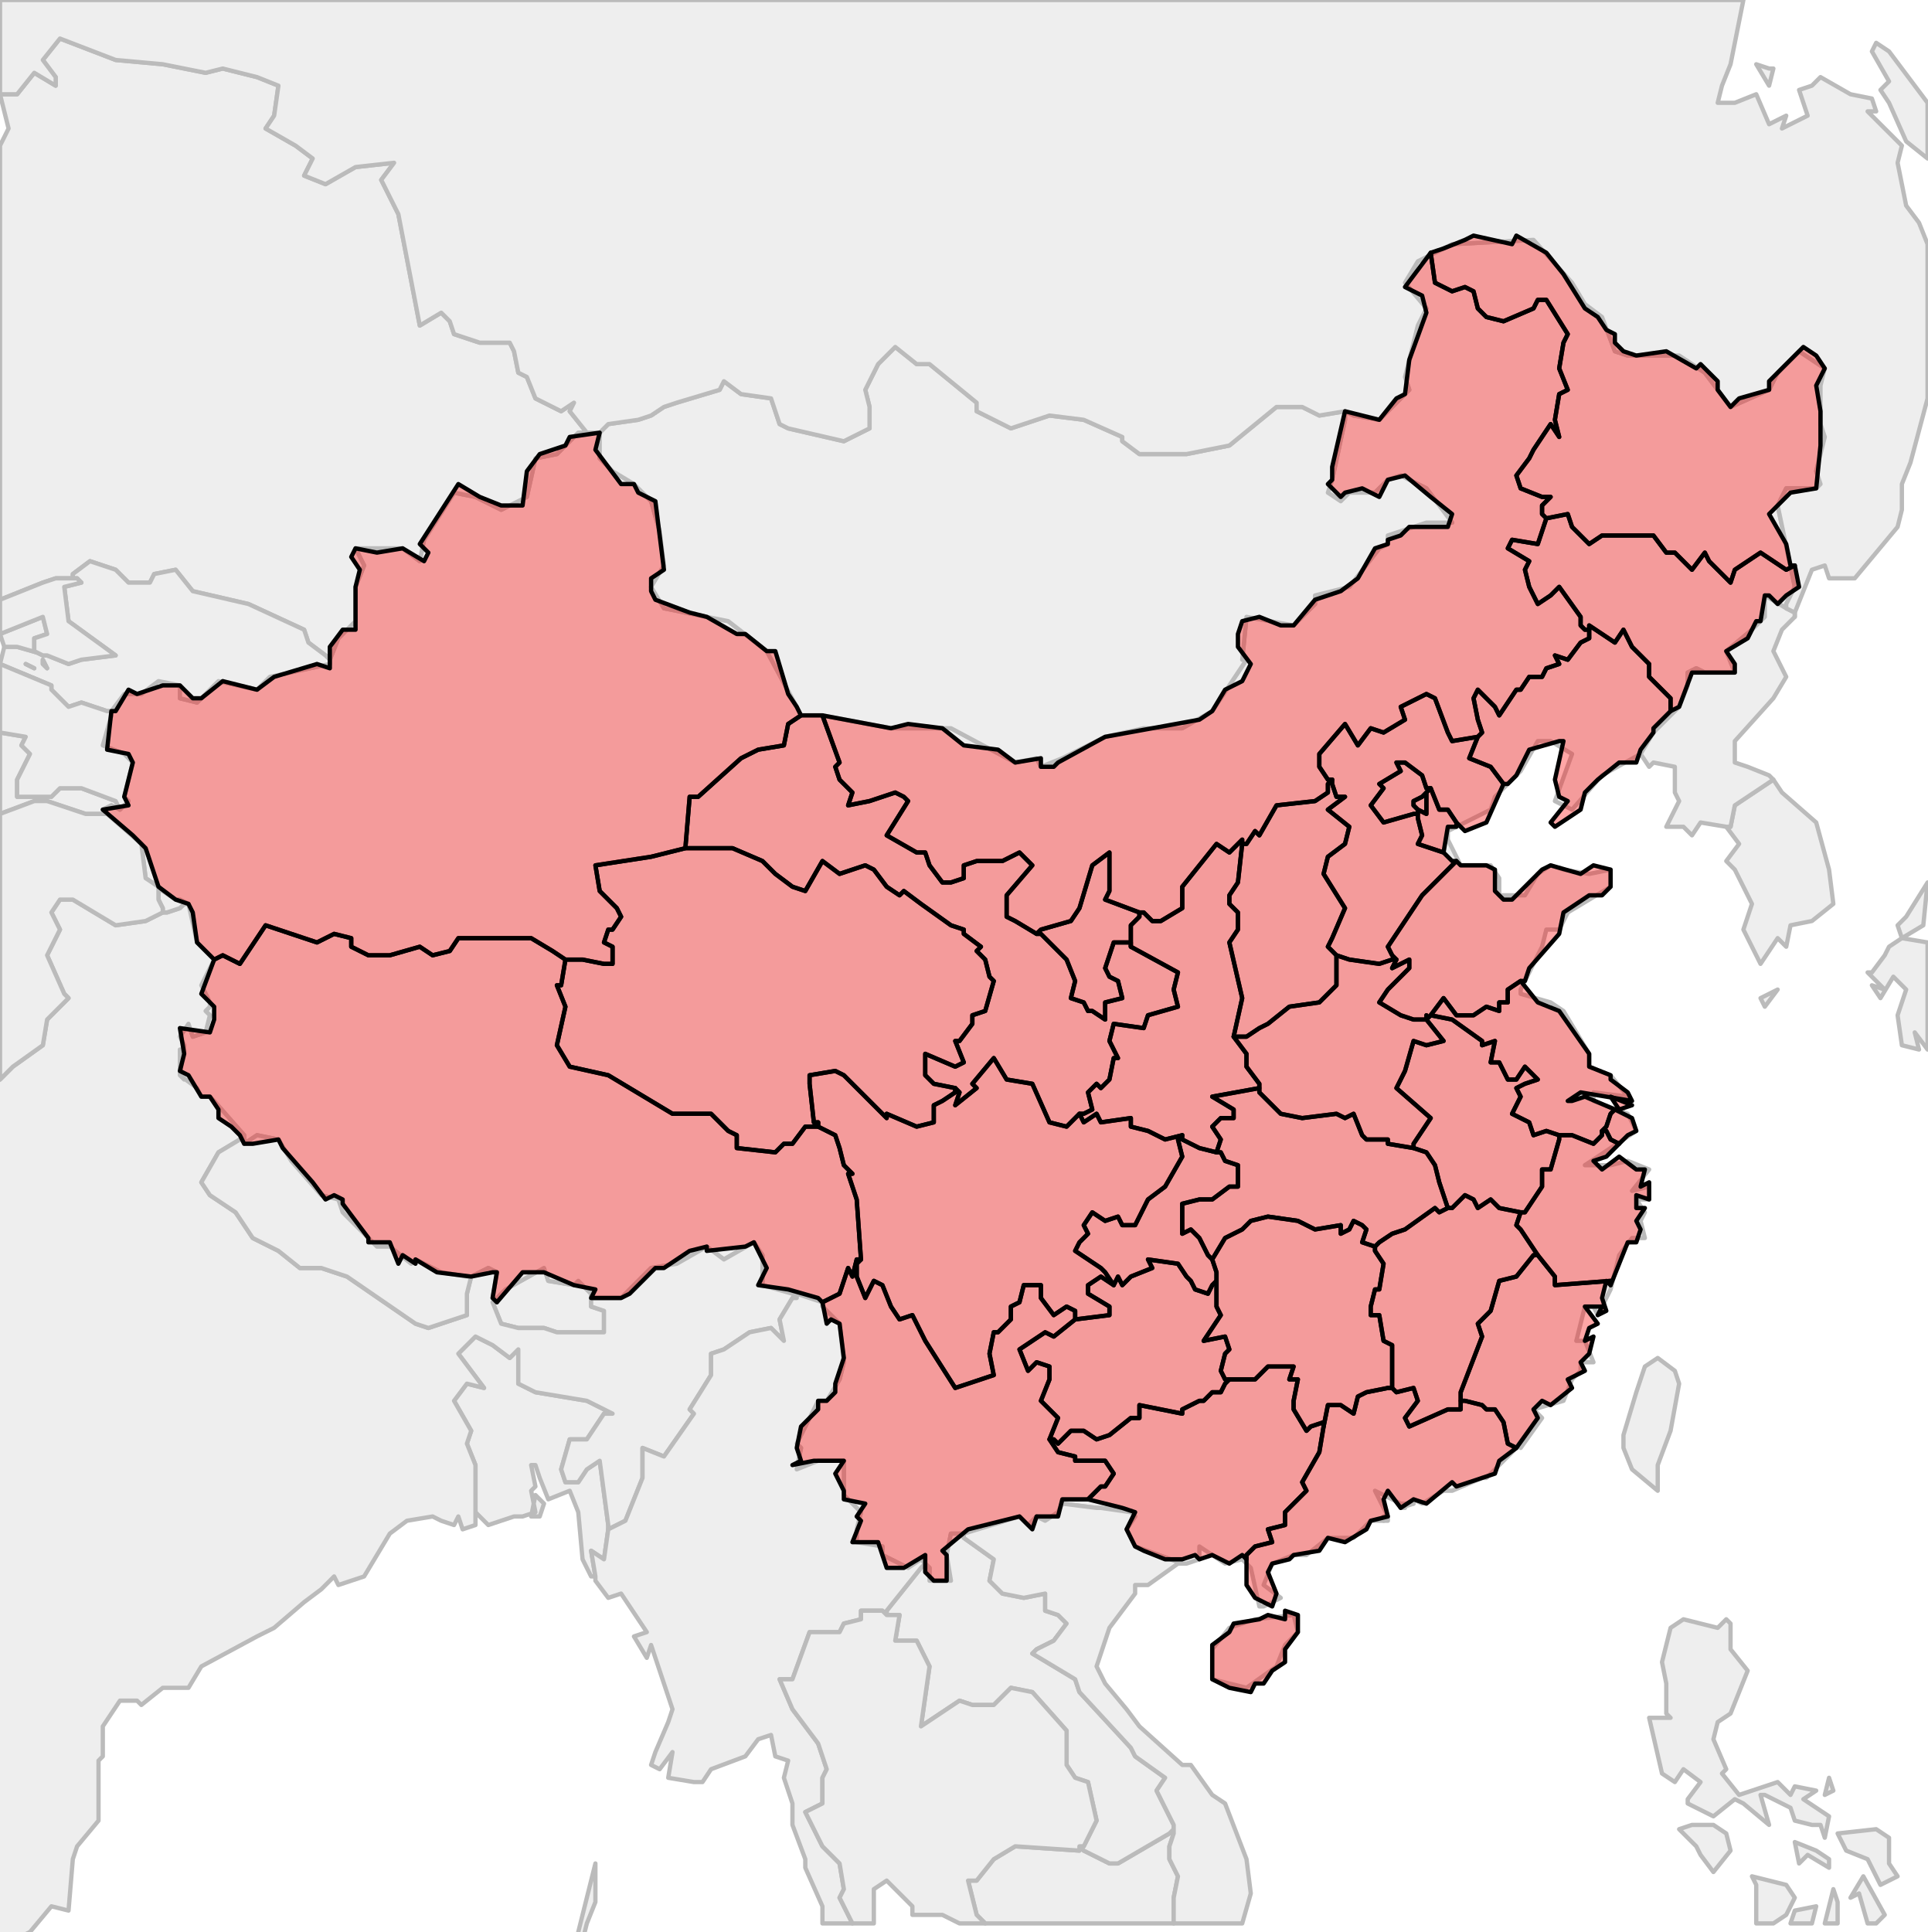
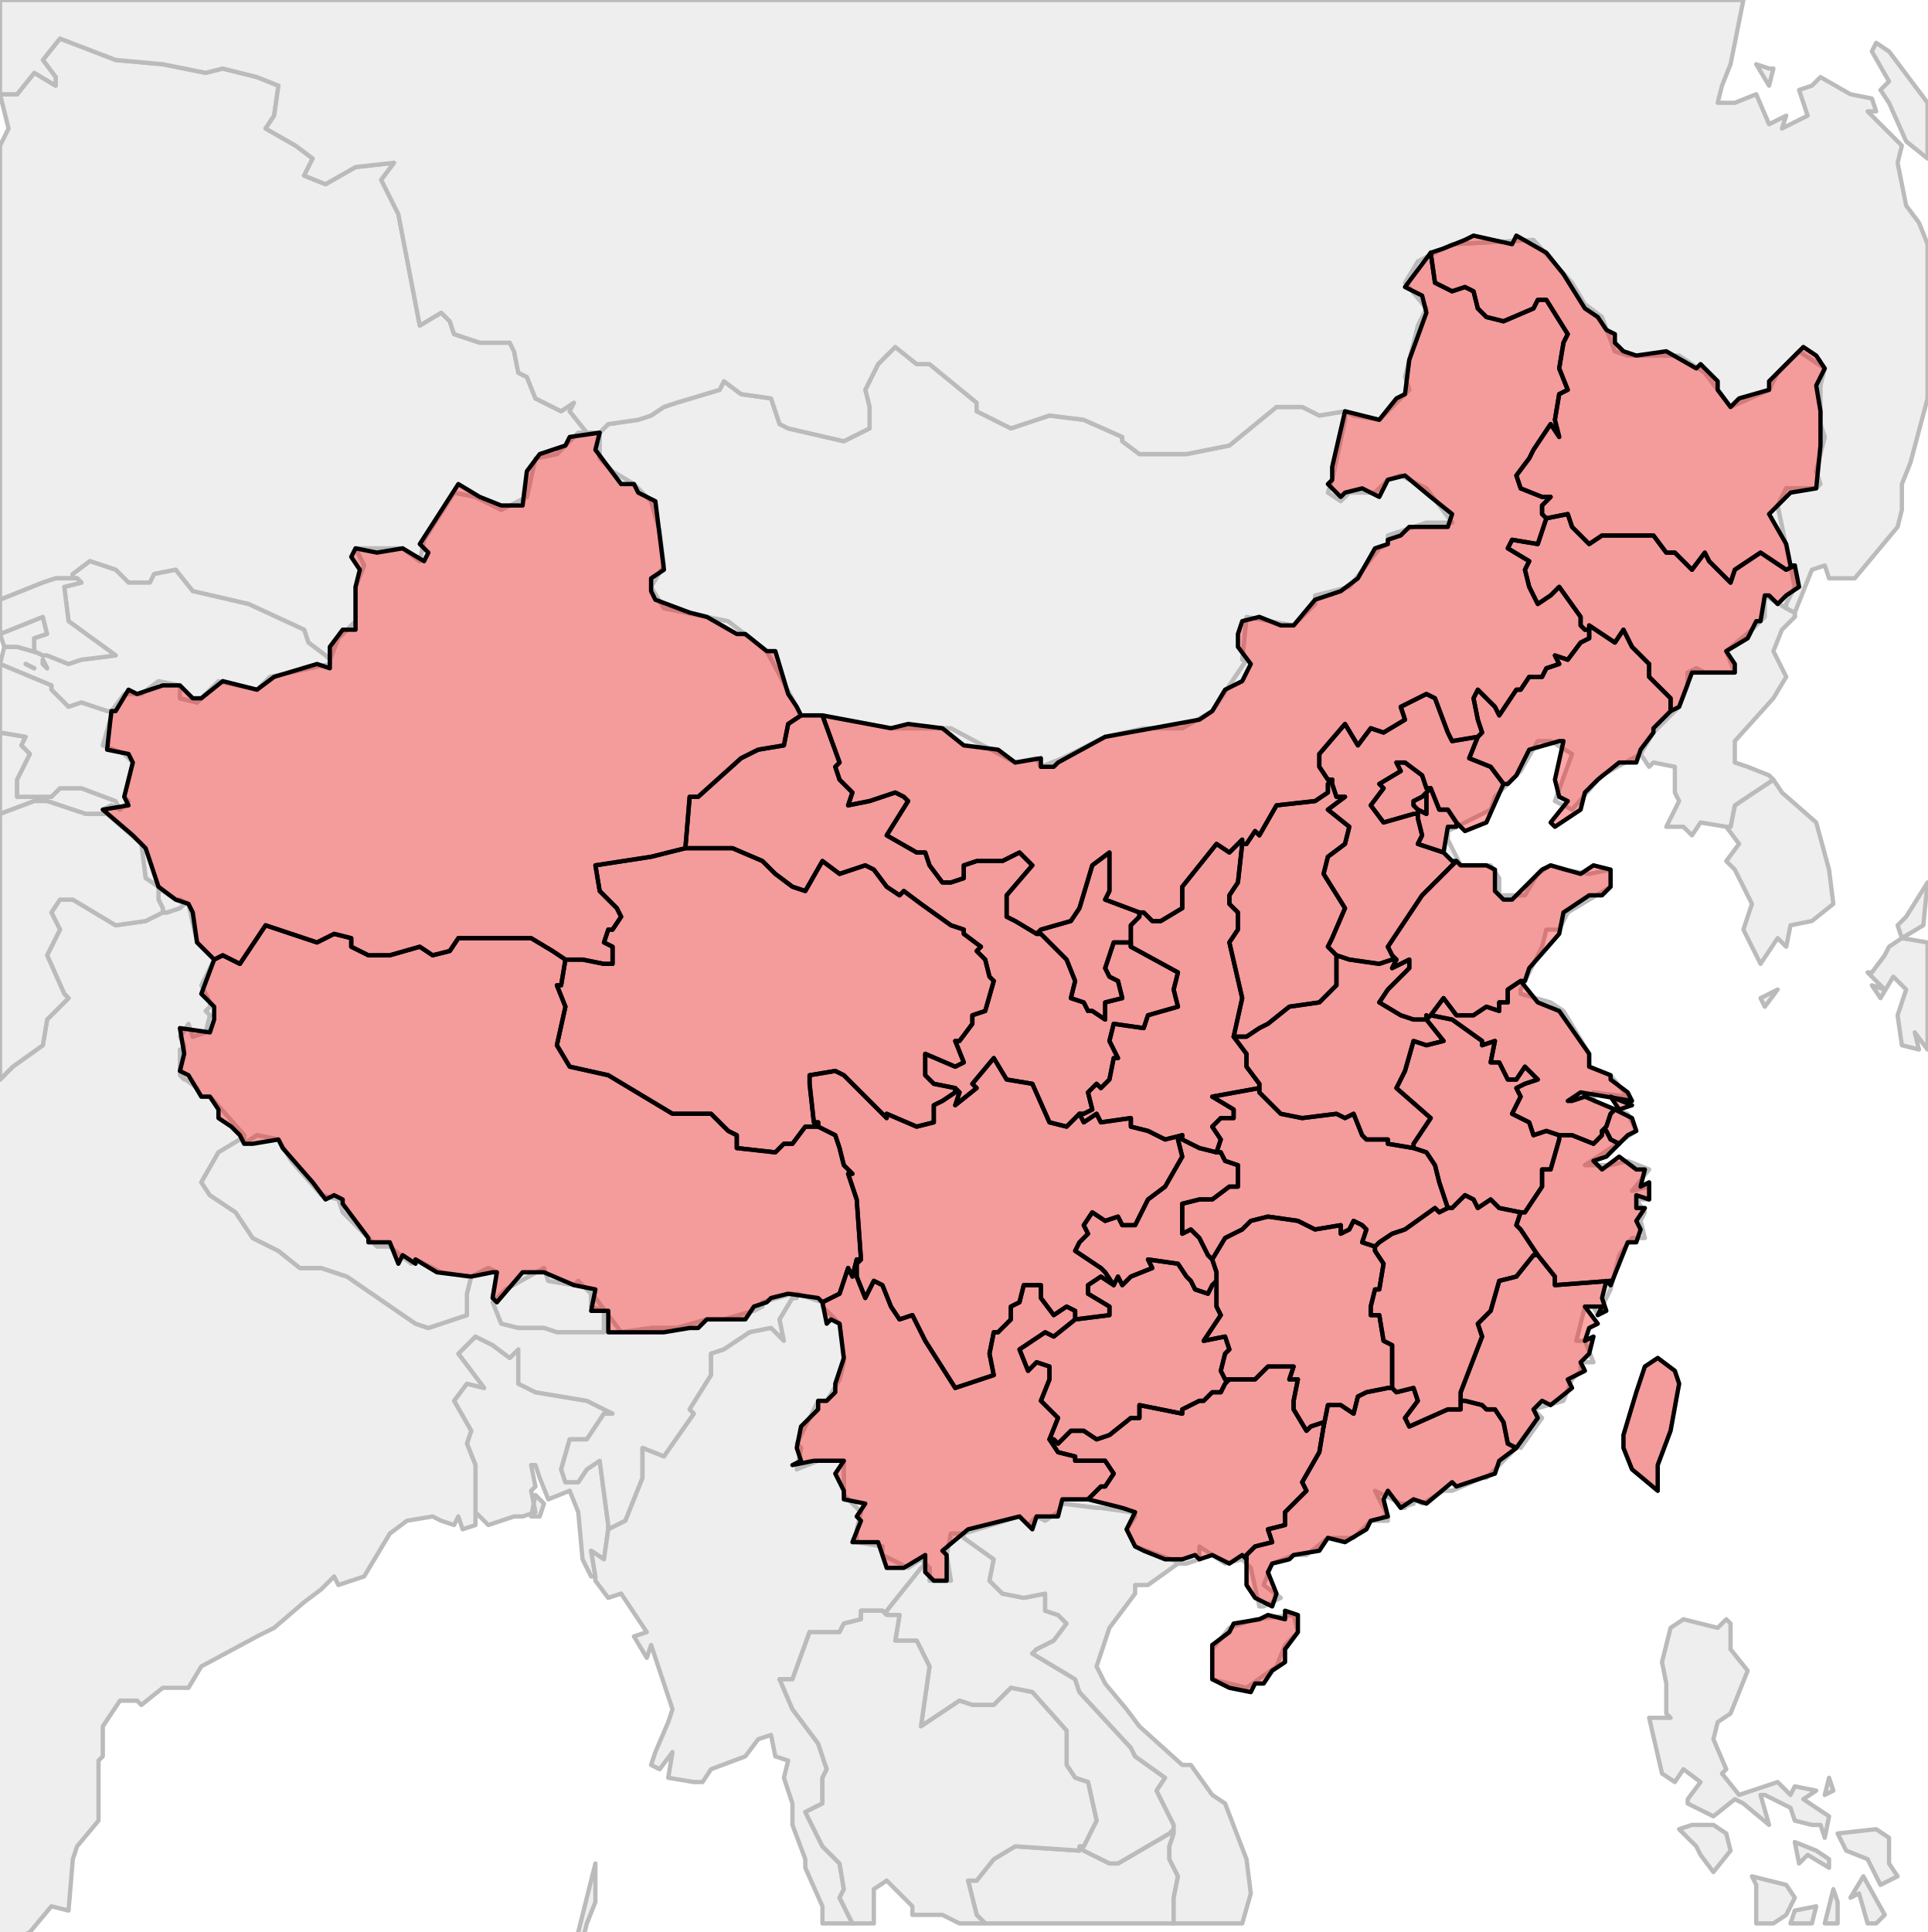
<svg xmlns="http://www.w3.org/2000/svg" enable_background="new 0 0 450 451" height="451px" style="stroke-linejoin: round; stroke:#000; fill:#f6f3f0;" version="1.1" viewBox="0 0 450 451" width="450px">
  <defs>
    <style type="text/css">path { fill-rule: evenodd; }
#context path { fill: #eee; stroke: #bbb; } </style>
  </defs>
  <g id="context">
    <path d="M25,190L25,190L24,189L26,188L28,189L28,189L28,189L27,187L19,184L14,184L12,186L4,186L4,182L7,176L5,174L6,172L0,171L0,190L8,187L11,187L20,190L24,190L25,190Z M0,196L0,196L0,196L0,196Z " data-iso="AFG" />
    <path d="M126,354L127,351L125,349L124,354L126,354Z M111,353L114,356L120,354L122,354L125,353L124,348L125,347L124,342L125,342L126,345L128,350L133,348L135,353L136,364L138,368L139,368L138,362L141,364L142,357L142,357L142,356L140,341L137,343L135,346L132,346L131,343L133,336L137,336L141,330L143,330L137,327L125,325L121,323L121,315L119,317L115,314L111,312L107,316L113,324L109,323L106,327L110,334L109,337L111,342L111,343L111,352L111,353Z " data-iso="BGD" />
    <path d="M138,302L135,299L134,300L128,299L127,296L118,301L116,303L116,304L115,304L117,309L121,310L127,310L130,311L141,311L141,306L138,305L138,303L138,303L138,302Z " data-iso="BTN" />
-     <path d="M302,377L293,378L287,380L283,385L283,392L291,394L298,389L300,384L303,381L302,377Z M314,96L314,98L311,112L310,115L313,117L315,115L321,115L324,112L327,111L333,114L339,122L333,122L324,125L324,127L322,128L315,137L307,139L307,141L302,146L291,144L290,154L291,154L283,166L276,170L267,170L258,172L248,177L243,179L242,177L237,178L222,170L208,170L192,167L187,167L186,165L179,152L170,145L155,142L152,137L155,132L154,124L152,117L148,113L143,110L140,107L140,101L140,101L139,101L138,101L137,101L137,101L137,101L136,101L135,101L130,106L125,107L123,116L117,119L111,116L106,115L99,126L98,131L94,128L83,128L85,132L83,137L83,145L79,149L77,154L77,154L77,155L63,158L60,161L51,159L46,164L42,163L42,160L37,159L33,162L29,162L26,166L26,166L26,167L24,174L29,176L31,178L29,186L30,187L28,189L28,189L28,189L26,188L24,189L25,190L25,190L25,190L33,197L34,205L37,207L37,207L38,208L41,210L42,210L44,211L44,211L44,211L44,211L46,220L50,224L47,230L49,234L49,234L49,235L48,236L49,237L48,241L48,241L48,241L45,242L44,239L42,242L43,244L42,251L47,256L49,256L57,265L57,266L57,267L60,265L65,266L68,271L75,279L79,280L80,283L88,291L91,291L96,295L97,294L103,297L109,298L110,298L110,298L114,296L116,297L115,303L116,304L116,303L118,301L127,296L128,299L134,300L135,299L138,302L138,303L139,303L145,303L152,296L158,295L165,291L169,294L176,290L178,293L178,300L185,302L186,303L186,302L192,304L192,305L196,309L197,318L196,322L193,327L191,327L186,337L187,338L186,343L191,341L197,341L197,349L201,353L200,357L200,360L206,361L206,363L212,366L215,364L216,365L216,365L217,366L217,369L222,369L221,363L222,358L224,358L225,358L225,358L238,354L240,356L242,354L244,355L247,353L248,351L256,352L257,352L264,353L265,354L263,357L265,361L276,365L277,365L280,364L280,361L286,365L290,364L292,366L294,375L295,375L299,373L295,370L297,365L302,363L305,363L310,359L316,359L320,355L323,355L323,355L323,355L323,354L324,354L324,354L321,348L327,351L328,351L328,351L329,351L330,351L330,350L332,351L337,348L339,348L346,345L347,345L355,337L355,338L360,331L358,329L365,327L367,322L369,320L369,318L372,318L370,313L368,313L370,305L372,305L373,307L376,301L378,293L381,289L384,289L383,285L384,283L382,280L385,280L385,277L381,278L385,273L380,271L376,272L370,272L382,264L380,260L372,257L372,255L380,256L376,251L371,249L371,246L365,236L362,234L355,232L355,231L360,221L361,217L364,217L366,213L376,207L376,203L371,204L365,203L362,202L359,204L356,209L350,209L350,205L348,202L341,202L338,196L338,194L348,189L349,186L355,180L359,173L362,173L367,176L363,187L367,189L374,181L383,176L383,176L386,171L392,165L394,160L394,157L396,156L398,157L405,157L403,152L409,147L412,144L412,139L417,142L417,142L417,141L419,137L415,118L417,114L424,114L425,113L424,110L426,102L425,99L425,90L426,86L420,82L415,87L413,91L404,95L401,91L398,87L392,83L386,83L380,83L377,82L374,74L370,71L367,66L358,56L339,57L331,61L328,66L333,72L331,76L328,88L329,91L322,98L316,97L314,96Z " data-iso="CHN" />
+     <path d="M302,377L293,378L287,380L283,385L283,392L291,394L298,389L300,384L303,381L302,377Z M314,96L314,98L311,112L310,115L313,117L315,115L321,115L324,112L327,111L333,114L339,122L333,122L324,125L324,127L322,128L315,137L307,139L307,141L302,146L291,144L290,154L291,154L283,166L276,170L267,170L258,172L248,177L243,179L242,177L237,178L222,170L208,170L192,167L187,167L186,165L179,152L170,145L155,142L152,137L155,132L154,124L152,117L148,113L143,110L140,107L140,101L140,101L139,101L138,101L137,101L137,101L137,101L136,101L135,101L130,106L125,107L123,116L117,119L111,116L106,115L99,126L98,131L94,128L83,128L85,132L83,137L83,145L79,149L77,154L77,154L77,155L63,158L60,161L51,159L46,164L42,163L42,160L37,159L33,162L29,162L26,166L26,166L26,167L24,174L29,176L31,178L29,186L30,187L28,189L28,189L28,189L26,188L24,189L25,190L25,190L25,190L33,197L34,205L37,207L37,207L38,208L41,210L42,210L44,211L44,211L44,211L44,211L46,220L50,224L47,230L49,234L49,234L49,235L48,236L49,237L48,241L48,241L48,241L45,242L44,239L42,242L43,244L42,251L47,256L49,256L57,265L57,266L57,267L60,265L65,266L68,271L75,279L79,280L80,283L88,291L91,291L96,295L97,294L103,297L109,298L110,298L110,298L114,296L116,297L115,303L116,304L116,303L118,301L127,296L128,299L134,300L135,299L138,302L138,303L139,303L145,311L152,310L158,310L165,308L169,308L176,306L178,305L178,304L185,302L186,303L186,302L192,304L192,305L196,309L197,318L196,322L193,327L191,327L186,337L187,338L186,343L191,341L197,341L197,349L201,353L200,357L200,360L206,361L206,363L212,366L215,364L216,365L216,365L217,366L217,369L222,369L221,363L222,358L224,358L225,358L225,358L238,354L240,356L242,354L244,355L247,353L248,351L256,352L257,352L264,353L265,354L263,357L265,361L276,365L277,365L280,364L280,361L286,365L290,364L292,366L294,375L295,375L299,373L295,370L297,365L302,363L305,363L310,359L316,359L320,355L323,355L323,355L323,355L323,354L324,354L324,354L321,348L327,351L328,351L328,351L329,351L330,351L330,350L332,351L337,348L339,348L346,345L347,345L355,337L355,338L360,331L358,329L365,327L367,322L369,320L369,318L372,318L370,313L368,313L370,305L372,305L373,307L376,301L378,293L381,289L384,289L383,285L384,283L382,280L385,280L385,277L381,278L385,273L380,271L376,272L370,272L382,264L380,260L372,257L372,255L380,256L376,251L371,249L371,246L365,236L362,234L355,232L355,231L360,221L361,217L364,217L366,213L376,207L376,203L371,204L365,203L362,202L359,204L356,209L350,209L350,205L348,202L341,202L338,196L338,194L348,189L349,186L355,180L359,173L362,173L367,176L363,187L367,189L374,181L383,176L383,176L386,171L392,165L394,160L394,157L396,156L398,157L405,157L403,152L409,147L412,144L412,139L417,142L417,142L417,141L419,137L415,118L417,114L424,114L425,113L424,110L426,102L425,99L425,90L426,86L420,82L415,87L413,91L404,95L401,91L398,87L392,83L386,83L380,83L377,82L374,74L370,71L367,66L358,56L339,57L331,61L328,66L333,72L331,76L328,88L329,91L322,98L316,97L314,96Z " data-iso="CHN" />
    <path d="M330,351L329,351L328,351L328,351L328,352L327,352L330,351L330,351Z " data-iso="HKG" />
-     <path d="M145,496L143,494L145,493L145,496Z M134,462L132,460L134,458L134,462Z M136,453L135,451L139,435L139,444L137,449L136,453Z M43,246L42,245L42,251L43,252L42,251L46,254L47,256L49,256L50,257L50,257L57,265L57,266L56,266L51,269L47,276L49,279L55,283L59,289L65,292L70,296L75,296L81,298L97,309L100,310L109,307L109,302L110,298L110,298L110,298L114,296L116,297L115,303L116,304L115,304L117,309L121,310L127,310L130,311L141,311L141,306L138,305L138,303L138,303L139,303L145,303L152,296L158,295L165,291L169,294L176,290L178,293L178,300L185,302L186,303L185,303L182,308L183,313L180,310L175,311L169,315L166,316L166,321L161,329L162,330L155,340L150,338L150,345L146,355L142,357L142,357L142,356L140,341L137,343L135,346L132,346L131,343L133,336L137,336L141,330L143,330L137,327L125,325L121,323L121,315L119,317L115,314L111,312L107,316L113,324L109,323L106,327L110,334L109,337L111,342L111,343L111,352L111,354L111,356L108,357L107,354L106,356L103,355L101,354L95,355L91,358L85,368L79,370L78,368L75,371L71,374L64,380L60,382L47,389L44,394L38,394L33,398L32,397L28,397L24,403L24,410L23,411L23,425L18,431L17,434L16,446L12,445L7,451L-1,455L-2,460L-5,461L-12,457L-17,446L-16,442L-21,424L-24,420L-25,415L-27,396L-29,391L-30,384L-32,379L-32,375L-32,364L-32,353L-30,351L-31,342L-28,334L-26,326L-29,325L-27,321L-30,319L-32,323L-31,326L-46,329L-52,319L-55,313L-54,311L-46,311L-42,307L-49,308L-53,306L-55,302L-58,293L-56,293L-52,291L-46,293L-45,295L-38,295L-38,296L-34,296L-34,294L-34,284L-37,282L-38,280L-36,275L-40,270L-32,263L-22,266L-18,264L-6,256L-0,252L1,251L3,249L10,244L11,238L16,233L15,232L11,223L14,217L12,213L14,210L17,210L27,216L34,215L38,213L38,213L39,213L42,212L43,211L44,211L44,211L46,220L50,224L47,230L49,234L49,235L48,236L49,237L48,241L48,241L45,242L44,239L42,242L43,244L43,246Z " data-iso="IND" />
+     <path d="M145,496L143,494L145,493L145,496Z M134,462L132,460L134,458L134,462Z M136,453L135,451L139,435L139,444L137,449L136,453Z M43,246L42,245L42,251L43,252L42,251L46,254L47,256L49,256L50,257L50,257L57,265L57,266L56,266L51,269L47,276L49,279L55,283L59,289L65,292L70,296L75,296L81,298L97,309L100,310L109,307L109,302L110,298L110,298L110,298L114,296L116,297L115,303L116,304L115,304L117,309L121,310L127,310L130,311L141,311L141,306L138,305L138,303L138,303L139,303L145,311L152,310L158,310L165,308L169,308L176,306L178,305L178,304L185,302L186,303L185,303L182,308L183,313L180,310L175,311L169,315L166,316L166,321L161,329L162,330L155,340L150,338L150,345L146,355L142,357L142,357L142,356L140,341L137,343L135,346L132,346L131,343L133,336L137,336L141,330L143,330L137,327L125,325L121,323L121,315L119,317L115,314L111,312L107,316L113,324L109,323L106,327L110,334L109,337L111,342L111,343L111,352L111,354L111,356L108,357L107,354L106,356L103,355L101,354L95,355L91,358L85,368L79,370L78,368L75,371L71,374L64,380L60,382L47,389L44,394L38,394L33,398L32,397L28,397L24,403L24,410L23,411L23,425L18,431L17,434L16,446L12,445L7,451L-1,455L-2,460L-5,461L-12,457L-17,446L-16,442L-21,424L-24,420L-25,415L-27,396L-29,391L-30,384L-32,379L-32,375L-32,364L-32,353L-30,351L-31,342L-28,334L-26,326L-29,325L-27,321L-30,319L-32,323L-31,326L-46,329L-52,319L-55,313L-54,311L-46,311L-42,307L-49,308L-53,306L-55,302L-58,293L-56,293L-52,291L-46,293L-45,295L-38,295L-38,296L-34,296L-34,294L-34,284L-37,282L-38,280L-36,275L-40,270L-32,263L-22,266L-18,264L-6,256L-0,252L1,251L3,249L10,244L11,238L16,233L15,232L11,223L14,217L12,213L14,210L17,210L27,216L34,215L38,213L38,213L39,213L42,212L43,211L44,211L44,211L46,220L50,224L47,230L49,234L49,235L48,236L49,237L48,241L48,241L45,242L44,239L42,242L43,244L43,246Z " data-iso="IND" />
    <path d="M450,220L444,219L441,221L440,223L437,227L436,227L440,231L437,230L439,233L442,228L445,231L443,237L444,244L448,245L447,241L450,245L450,220Z M450,206L445,214L443,216L444,219L449,216L450,206Z " data-iso="JPN" />
    <path d="M44,211L42,210L41,210L38,208L37,207L37,208L37,210L38,212L38,213L39,213L42,212L43,211L44,211L44,211Z " data-iso="KAS" />
    <path d="M17,135L17,134L21,131L27,133L30,136L35,136L36,134L41,133L45,138L58,141L71,147L72,150L76,153L77,154L77,154L79,149L83,145L83,137L85,132L83,128L94,128L98,131L99,126L106,115L111,116L117,119L123,116L125,107L130,106L135,101L136,101L137,101L137,101L133,96L134,94L131,96L125,93L123,88L121,87L120,82L119,80L112,80L106,78L105,75L103,73L98,76L93,50L89,42L92,38L83,39L76,43L71,41L73,37L69,34L62,30L64,27L65,20L60,18L52,16L48,17L38,15L27,14L14,9L10,14L13,18L13,20L8,17L4,22L0,22L2,30L0,34L0,140L10,136L13,135L17,135L17,135Z " data-iso="KAZ" />
    <path d="M26,166L26,166L29,162L33,162L37,159L42,160L42,163L46,164L51,159L60,161L63,158L77,155L77,154L76,153L72,150L71,147L58,141L45,138L41,133L36,134L35,136L30,136L27,133L21,131L17,134L17,135L18,135L19,136L15,137L16,145L27,153L19,154L16,155L11,153L11,153L11,153L4,151L1,151L0,155L12,160L12,161L16,165L19,164L25,166L26,166Z M11,156L10,155L10,154L11,156Z M8,156L6,155L6,155L8,156Z " data-iso="KGZ" />
    <path d="M274,427L273,428L261,435L259,435L253,432L252,431L252,432L237,431L232,434L228,439L226,439L228,447L230,449L274,449L274,443L275,438L273,434L273,431L274,428L274,427Z " data-iso="KHM" />
    <path d="M412,235L415,231L411,233L412,235Z M403,193L406,197L403,201L405,203L409,211L407,217L411,225L415,219L417,221L418,216L423,215L428,211L427,203L424,192L416,185L414,182L405,188L404,193L403,193Z " data-iso="KOR" />
    <path d="M225,359L232,364L231,369L234,372L239,373L244,372L244,376L247,377L249,379L246,383L242,385L241,386L251,392L252,395L264,408L265,410L272,415L270,418L274,426L274,427L273,428L261,435L259,435L253,432L252,431L253,431L256,425L254,416L251,415L249,412L249,404L241,395L236,394L233,397L233,397L233,397L233,397L232,398L227,398L224,397L215,403L216,396L217,389L214,383L209,383L210,377L207,377L207,377L207,376L211,371L211,371L215,366L216,365L217,366L217,369L222,369L221,363L222,358L224,358L225,358L225,359Z " data-iso="LAO" />
    <path d="M323,355L323,355L324,355L324,354L324,354L323,354L323,355L323,355L323,355Z " data-iso="MAC" />
    <path d="M207,377L207,376L211,371L211,371L215,366L216,365L216,365L215,364L212,366L206,363L206,361L200,360L200,357L201,353L197,349L197,341L191,341L186,343L187,338L186,337L191,327L193,327L196,322L197,318L196,309L192,305L192,304L186,302L186,303L185,303L182,308L183,313L180,310L175,311L169,315L166,316L166,321L161,329L162,330L155,340L150,338L150,345L146,355L142,357L142,357L142,357L141,364L138,362L139,368L139,369L142,373L145,372L151,381L148,382L151,387L152,384L155,393L157,399L156,402L153,409L152,412L154,413L157,409L156,415L162,416L164,416L166,413L174,410L177,406L180,405L181,410L184,411L183,415L185,421L185,426L188,434L188,436L192,445L192,449L199,449L196,443L197,441L196,435L192,431L188,423L192,421L192,415L193,413L191,407L185,399L182,392L185,392L189,381L196,381L197,379L201,378L201,376L206,376L207,377Z " data-iso="MMR" />
    <path d="M314,96L308,97L304,95L298,95L287,104L277,106L270,106L266,106L262,103L262,102L253,98L245,97L236,100L228,96L228,94L217,85L214,85L209,81L205,85L202,91L203,95L203,100L197,103L184,100L182,99L180,93L173,92L169,89L168,91L158,94L155,95L152,97L149,98L142,99L140,101L140,101L140,101L140,107L143,110L148,113L152,117L154,124L155,132L152,137L155,142L170,145L179,152L186,165L187,167L192,167L208,170L222,170L237,178L242,177L243,179L248,177L258,172L267,170L276,170L283,166L291,154L290,154L291,144L302,146L307,141L307,139L315,137L322,128L324,127L324,125L333,122L339,122L333,114L327,111L324,112L321,115L315,115L313,117L310,115L311,112L314,98L314,96L314,96Z " data-iso="MNG" />
    <path d="M109,298L103,297L97,294L96,295L91,291L88,291L80,283L79,280L75,279L68,271L65,266L60,265L57,267L57,266L56,266L51,269L47,276L49,279L55,283L59,289L65,292L70,296L75,296L81,298L97,309L100,310L109,307L109,302L110,298L110,298L109,298Z " data-iso="NPL" />
    <path d="M1,251L3,249L10,244L11,238L16,233L15,232L11,223L14,217L12,213L14,210L17,210L27,216L34,215L38,213L38,213L38,212L37,210L37,208L37,207L37,207L34,205L33,197L25,190L25,190L24,190L20,190L11,187L8,187L0,190L0,196L0,196L0,196L0,252L1,251Z " data-iso="PAK" />
    <path d="M423,449L424,445L419,446L418,449L423,449Z M429,449L429,444L428,441L426,449L429,449Z M438,449L440,447L435,438L432,443L434,442L436,449L438,449Z M414,449L417,447L419,443L417,440L409,438L410,440L410,449L414,449Z M438,427L429,428L431,432L436,434L439,440L443,438L441,435L441,429L438,427Z M424,432L419,430L420,435L422,433L427,436L427,434L424,432Z M395,426L392,427L396,431L397,433L400,437L404,432L403,428L400,426L395,426Z M428,418L427,415L426,419L428,418Z M393,378L390,380L388,388L389,393L389,400L390,401L385,401L388,414L391,416L393,413L397,416L394,420L394,421L400,424L405,420L407,421L413,426L411,419L412,419L418,422L419,425L423,426L425,426L426,429L427,424L421,420L424,418L419,417L418,419L415,416L406,419L402,414L403,413L400,406L401,402L404,400L408,390L404,385L404,379L403,378L401,380L393,378Z " data-iso="PHL" />
    <path d="M383,176L385,179L386,178L391,179L391,181L391,185L392,187L389,193L393,193L395,195L397,192L403,193L404,193L405,188L414,182L413,181L408,179L405,178L405,173L414,163L417,158L414,152L416,147L419,144L419,144L419,143L417,142L417,142L417,142L412,139L412,144L409,147L403,152L405,157L398,157L396,156L394,157L394,160L392,165L386,171L383,176L383,176Z " data-iso="PRK" />
    <path d="M450,24L441,12L438,10L437,12L441,19L439,21L441,24L445,33L450,37L450,24Z M413,16L410,15L413,20L414,16L413,16Z M0,22L4,22L8,17L13,20L13,18L10,14L14,9L27,14L38,15L48,17L52,16L60,18L65,20L64,27L62,30L69,34L73,37L71,41L76,43L83,39L92,38L89,42L93,50L98,76L103,73L105,75L106,78L112,80L119,80L120,82L121,87L123,88L125,93L131,96L134,94L133,96L137,101L137,101L137,101L137,101L138,101L139,101L140,101L140,101L142,99L149,98L152,97L155,95L158,94L168,91L169,89L173,92L180,93L182,99L184,100L197,103L203,100L203,95L202,91L205,85L209,81L214,85L217,85L228,94L228,96L236,100L245,97L253,98L262,102L262,103L266,106L270,106L277,106L287,104L298,95L304,95L308,97L314,96L314,96L316,97L322,98L329,91L328,88L331,76L333,72L328,66L331,61L339,57L358,56L367,66L370,71L374,74L377,82L380,83L386,83L392,83L398,87L401,91L404,95L413,91L415,87L420,82L426,86L425,90L425,99L426,102L424,110L425,113L424,114L417,114L415,118L419,137L417,141L417,142L417,142L419,143L419,144L419,143L423,133L426,132L427,135L433,135L443,123L444,119L444,113L446,108L450,93L450,57L448,52L445,48L443,38L444,34L436,26L438,26L437,23L432,22L425,18L423,20L420,21L422,27L416,30L417,27L413,29L410,22L405,24L401,24L402,20L404,15L407,0L0,0L0,22Z " data-iso="RUS" />
    <path d="M252,431L253,431L256,425L254,416L251,415L249,412L249,404L241,395L236,394L233,397L232,398L227,398L224,397L215,403L216,396L217,389L214,383L209,383L210,377L207,377L207,377L206,376L201,376L201,378L197,379L196,381L189,381L185,392L182,392L185,399L191,407L193,413L192,415L192,421L188,423L192,431L196,435L197,441L196,443L199,449L204,449L204,441L207,439L213,445L213,447L220,447L224,449L230,449L228,447L226,439L228,439L232,434L237,431L252,432L252,431Z " data-iso="THA" />
    <path d="M8,156L6,155L6,155L8,156Z M11,153L10,153L8,152L8,149L11,148L10,144L0,148L1,151L4,151L11,153L11,153Z M28,189L28,189L30,187L29,186L31,178L29,176L24,174L26,167L26,166L25,166L19,164L16,165L12,161L12,160L0,155L0,171L6,172L5,174L7,176L4,182L4,186L12,186L14,184L19,184L27,187L28,189L28,189Z " data-iso="TJK" />
    <path d="M387,342L390,334L392,323L391,320L387,317L384,319L382,325L379,335L379,338L381,343L387,348L387,342Z " data-iso="TWN" />
    <path d="M11,156L10,154L10,155L11,156Z M11,153L11,153L16,155L19,154L27,153L16,145L15,137L19,136L18,135L17,135L17,135L13,135L10,136L0,140L0,148L10,144L11,148L8,149L8,152L10,153L11,153Z " data-iso="UZB" />
    <path d="M276,365L265,361L263,357L265,354L264,353L257,352L256,352L248,351L247,353L244,355L242,354L240,356L238,354L225,358L225,358L225,359L232,364L231,369L234,372L239,373L244,372L244,376L247,377L249,379L246,383L242,385L241,386L251,392L252,395L264,408L265,410L272,415L270,418L274,426L274,427L274,428L273,431L273,434L275,438L274,443L274,449L290,449L292,442L291,434L286,421L283,419L278,412L276,412L266,403L263,399L258,393L256,389L259,380L265,372L265,370L268,370L275,365L276,365Z " data-iso="VNM" />
  </g>
  <g fill="red" fill-opacity="0.35" id="regions">
+     <path d="M387,342L390,334L392,323L391,320L387,317L384,319L382,325L379,335L379,338L381,343L387,348L387,342Z " data-fips="CH34" data-fips-="" data-iso3="TWN" data-name="Taiwan" data-p="TW" />
    <path d="M187,167L187,167L187,167L184,169L183,174L177,175L173,177L163,186L161,186L160,198L160,198L160,198L171,198L178,201L181,204L185,207L188,208L192,201L196,204L202,202L204,203L207,207L210,209L211,208L215,211L222,216L225,217L225,218L229,221L228,222L230,224L231,228L232,229L230,236L227,237L227,239L224,243L223,243L225,248L223,249L216,246L216,251L218,253L223,254L223,254L223,254L224,255L223,258L228,254L227,253L232,247L235,252L241,253L245,262L249,263L252,260L252,260L253,260L255,259L254,255L256,253L257,254L259,252L260,247L261,247L259,243L260,239L267,240L268,237L275,235L274,231L275,227L264,221L264,221L264,220L260,220L258,226L259,228L261,229L262,233L258,234L258,238L255,236L254,236L253,234L250,233L251,229L249,224L243,218L242,218L242,218L237,215L235,214L235,209L241,202L238,199L234,201L228,201L225,202L225,205L222,206L220,206L217,202L216,199L214,199L207,195L212,187L211,186L209,185L203,187L198,188L199,185L196,182L195,179L196,178L192,167L187,167Z " data-fips="CH15" data-fips-="" data-iso3="CHN" data-name="Gansu" data-p="GS" />
    <path d="M223,254L218,253L216,251L216,246L223,249L225,248L223,243L224,243L227,239L227,237L230,236L232,229L231,228L230,224L228,222L229,221L225,218L225,217L222,216L215,211L211,208L210,209L207,207L204,203L202,202L196,204L192,201L188,208L185,207L181,204L178,201L171,198L160,198L160,198L160,198L152,200L139,202L140,208L144,212L145,214L143,217L142,217L141,220L143,221L143,225L141,225L136,224L134,224L132,224L132,224L131,230L130,230L132,235L130,244L133,249L142,251L152,257L157,260L160,260L166,260L170,264L172,265L172,268L181,269L183,267L185,267L188,263L191,263L191,262L190,262L189,253L189,251L195,250L197,251L207,261L207,260L214,263L218,262L218,258L220,257L223,255L223,254L223,254Z " data-fips="" data-fips-="" data-iso3="CHN" data-name="Qinghai" data-p="QH" />
    <path d="M287,322L286,323L285,325L283,325L281,327L280,327L276,329L276,330L266,328L266,331L264,331L259,335L256,336L253,334L250,334L247,337L246,336L245,336L245,336L247,339L251,340L251,341L258,341L260,344L258,347L257,347L254,350L254,350L262,352L265,353L263,357L265,361L267,362L272,364L276,364L279,363L280,364L283,363L287,365L290,363L291,364L291,363L293,361L297,360L296,357L300,356L300,353L305,348L304,346L308,339L309,333L309,333L309,332L306,333L305,334L302,329L302,327L303,322L301,322L302,319L296,319L293,322L287,322L287,322Z " data-fips="CH16" data-fips-="" data-iso3="CHN" data-name="Guangxi" data-p="GX" />
    <path d="M283,300L282,302L279,301L278,299L277,298L275,295L268,294L269,296L264,298L262,300L261,298L260,300L260,300L260,300L257,298L254,300L254,302L259,305L259,307L251,308L251,308L251,308L246,312L244,311L238,315L240,320L242,318L245,319L245,322L243,327L247,331L245,336L245,336L246,336L247,337L250,334L253,334L256,336L259,335L264,331L266,331L266,328L276,330L276,329L280,327L281,327L283,325L285,325L286,323L287,322L286,322L285,320L286,316L287,315L286,312L281,313L285,307L284,305L284,300L284,299L283,300Z " data-fips="CH18" data-fips-="" data-iso3="CHN" data-name="Guizhou" data-p="GZ" />
    <path d="M284,269L280,268L278,267L276,266L276,265L275,266L276,270L272,277L268,280L266,284L265,286L262,286L261,284L258,285L255,283L253,286L254,288L252,290L251,292L254,294L257,296L258,297L260,300L260,300L260,300L261,298L262,300L264,298L269,296L268,294L275,295L277,298L278,299L279,301L282,302L283,300L284,299L284,299L284,298L284,297L283,294L283,294L282,293L280,289L278,287L276,288L276,281L280,280L283,280L287,277L289,277L289,272L286,271L285,269L284,269L284,269Z " data-fips="CH33" data-fips-="CH18|CH32" data-iso3="CHN" data-name="Chongqing" data-p="CQ" />
    <path d="M333,184L332,181L328,178L326,178L327,180L322,183L323,184L320,188L323,192L330,190L331,190L331,190L331,190L331,190L331,190L331,189L331,189L330,188L330,187L332,186L333,185L333,185L334,184L334,184L334,184L333,184Z " data-fips="CH22" data-fips-="" data-iso3="CHN" data-name="Beijing" data-p="BJ" />
    <path d="M359,293L358,293L354,298L350,299L348,306L345,309L346,312L341,325L341,327L341,327L342,327L346,328L347,329L349,329L351,332L352,337L354,338L354,338L359,331L358,329L360,327L362,328L367,324L366,322L370,320L369,318L371,316L372,312L370,313L371,310L373,309L370,305L374,305L373,307L375,306L374,303L375,299L376,300L376,300L376,299L363,300L363,298L359,293L359,293Z " data-fips="CH07" data-fips-="" data-iso3="CHN" data-name="Fujian" data-p="FJ" />
    <path d="M364,265L361,264L358,265L357,262L353,260L355,256L354,254L356,253L359,252L356,249L354,252L352,252L350,248L348,248L349,243L346,244L346,243L339,238L334,237L334,237L334,237L333,238L333,237L333,237L333,238L333,238L337,243L333,244L330,243L328,250L326,254L334,261L330,267L330,268L330,268L333,269L335,272L336,276L338,282L338,282L339,282L342,279L344,280L345,282L348,280L350,282L355,283L355,283L356,283L360,277L360,273L362,273L364,266L364,265L364,265Z " data-fips="CH01" data-fips-="" data-iso3="CHN" data-name="Anhui" data-p="AH" />
    <path d="M309,333L309,333L308,339L304,346L305,348L300,353L300,356L296,357L297,360L293,361L291,363L291,363L291,370L293,373L297,375L298,372L296,367L297,365L301,364L302,363L308,362L310,359L314,360L319,357L320,355L324,354L323,350L324,348L327,352L330,350L333,351L339,346L340,347L349,344L350,341L354,338L354,338L352,337L351,332L349,329L347,329L346,328L342,327L341,327L341,327L341,329L338,329L329,333L328,331L331,327L330,324L326,325L325,324L324,324L324,324L319,325L317,326L316,330L313,328L310,328L309,333L309,333Z " data-fips="CH30" data-fips-="" data-iso3="CHN" data-name="Guangdong" data-p="GD" />
-     <path d="M50,224L47,232L50,235L50,238L49,241L42,240L43,246L42,250L44,251L47,256L49,256L51,259L51,261L54,263L56,265L57,267L59,267L65,266L66,268L73,276L76,280L78,279L80,280L80,281L86,289L86,290L91,290L93,295L94,293L97,295L97,294L102,297L110,298L115,297L116,297L115,303L116,304L122,297L127,297L134,300L139,301L138,303L145,303L147,302L153,296L155,296L161,292L165,291L165,292L174,291L176,290L179,296L177,300L184,301L191,303L192,304L196,302L198,296L199,298L200,294L201,294L201,294L200,280L198,274L199,274L197,272L196,268L195,265L191,263L191,262L191,263L188,263L185,267L183,267L181,269L172,268L172,265L170,264L166,260L160,260L157,260L152,257L142,251L133,249L130,244L132,235L130,230L131,230L132,224L132,224L129,222L124,219L107,219L105,222L101,223L98,221L91,223L86,223L82,221L82,219L78,218L74,220L62,216L56,225L52,223L50,224L50,224Z " data-fips="CH14" data-fips-="" data-iso3="CHN" data-name="Xizang" data-p="XZ" />
+     <path d="M50,224L47,232L50,235L50,238L49,241L42,240L43,246L42,250L44,251L47,256L49,256L51,259L51,261L54,263L56,265L57,267L59,267L65,266L66,268L73,276L76,280L78,279L80,280L80,281L86,289L86,290L91,290L93,295L94,293L97,295L97,294L102,297L110,298L115,297L116,297L115,303L116,304L122,297L127,297L134,300L139,301L138,306L142,306L142, 311L142,311L143,311L145, 311L153, 311L155,311L161,310L163,310L165,308L174,308L176,305L179,304L180,303L184,302L191,303L192,304L196,302L198,296L199,298L200,294L201,294L201,294L200,280L198,274L199,274L197,272L196,268L195,265L191,263L191,262L191,263L188,263L185,267L183,267L181,269L172,268L172,265L170,264L166,260L160,260L157,260L152,257L142,251L133,249L130,244L132,235L130,230L131,230L132,224L132,224L129,222L124,219L107,219L105,222L101,223L98,221L91,223L86,223L82,221L82,219L78,218L74,220L62,216L56,225L52,223L50,224L50,224Z " data-fips="CH14" data-fips-="" data-iso3="CHN" data-name="Xizang" data-p="XZ" />
    <path d="M50,224L52,223L56,225L62,216L74,220L78,218L82,219L82,221L86,223L91,223L98,221L101,223L105,222L107,219L124,219L129,222L132,224L134,224L136,224L141,225L143,225L143,221L141,220L142,217L143,217L145,214L144,212L140,208L139,202L152,200L160,198L160,198L160,198L161,186L163,186L173,177L177,175L183,174L184,169L187,167L187,167L186,165L184,162L181,152L179,152L174,148L172,148L165,144L161,143L153,140L152,138L152,135L155,133L153,117L149,115L148,113L145,113L139,105L140,101L133,102L132,104L126,106L123,110L122,118L117,118L112,116L107,113L98,127L100,129L99,131L94,128L88,129L83,128L82,130L84,133L83,137L83,147L80,147L77,151L77,156L74,155L64,158L60,161L56,160L52,159L47,163L45,163L42,160L38,160L32,162L30,161L27,166L26,166L25,175L30,176L31,178L29,186L30,188L24,189L31,195L34,198L37,207L41,210L44,211L45,213L46,220L50,224L50,224Z " data-fips="CH13" data-fips-="" data-iso3="CHN" data-name="Xinjiang Uygur" data-p="XJ" />
    <path d="M300,376L300,378L296,377L294,378L288,379L287,381L283,384L283,389L283,392L287,394L292,395L293,393L295,393L297,390L300,388L300,385L303,381L303,377L300,376Z " data-fips="CH31" data-fips-="CH" data-iso3="CHN" data-name="Hainan" data-p="HI" />
    <path d="M266,213L258,210L259,208L259,199L255,202L252,212L250,215L243,217L242,218L243,218L249,224L251,229L250,233L253,234L254,236L255,236L258,238L258,234L262,233L261,229L259,228L258,226L260,220L264,220L264,221L264,220L264,216L266,214L266,214L266,213L266,213Z " data-fips="CH21" data-fips-="" data-iso3="CHN" data-name="Ningxia Hui" data-p="NX" />
    <path d="M290,197L290,196L287,199L284,197L280,202L276,207L276,212L271,215L269,215L267,213L266,213L266,214L266,214L264,216L264,220L264,221L264,221L275,227L274,231L275,235L268,237L267,240L260,239L259,243L261,247L260,247L259,252L257,254L256,253L254,255L255,259L253,260L252,260L252,260L253,262L256,260L257,262L264,261L264,263L268,264L272,266L276,265L276,265L276,266L278,267L280,268L284,269L284,269L284,269L285,266L283,263L285,261L288,261L288,259L283,256L294,254L294,254L294,253L291,249L291,246L288,242L288,242L288,242L290,233L287,220L289,217L289,213L287,211L287,209L289,206L290,197L290,197L290,197Z " data-fips="CH26" data-fips-="" data-iso3="CHN" data-name="Shaanxi" data-p="SN" />
    <path d="M312,223L310,221L311,219L314,212L309,204L310,200L314,197L315,193L310,189L314,186L312,186L311,183L311,182L310,183L310,185L307,187L298,188L294,195L293,194L291,197L290,197L290,197L289,206L287,209L287,211L289,213L289,217L287,220L290,233L288,242L288,242L289,242L291,242L294,240L296,239L301,235L308,234L312,230L312,223L312,223L312,223Z " data-fips="CH24" data-fips-="" data-iso3="CHN" data-name="Shanxi" data-p="SX" />
    <path d="M330,268L324,267L324,266L319,266L318,265L316,260L314,261L312,260L304,261L299,260L294,255L294,254L294,254L283,256L288,259L288,261L285,261L283,263L285,266L284,269L284,269L285,269L286,271L289,272L289,277L287,277L283,280L280,280L276,281L276,288L278,287L280,289L282,293L283,294L283,294L286,289L290,287L292,285L296,284L303,285L307,287L313,286L313,288L315,287L316,285L318,286L319,287L318,290L321,291L321,291L322,290L325,288L328,287L335,282L336,283L338,282L338,282L338,282L336,276L335,272L333,269L330,268L330,268L330,268Z " data-fips="CH12" data-fips-="" data-iso3="CHN" data-name="Hubei" data-p="HB" />
    <path d="M321,291L318,290L319,287L318,286L316,285L315,287L313,288L313,286L307,287L303,285L296,284L292,285L290,287L286,289L283,294L283,294L283,294L284,297L284,298L284,299L284,299L284,300L284,305L285,307L281,313L286,312L287,315L286,316L285,320L286,322L287,322L287,322L293,322L296,319L302,319L301,322L303,322L302,327L302,329L305,334L306,333L309,332L309,333L309,333L310,328L313,328L316,330L317,326L319,325L324,324L324,324L325,324L325,314L323,313L322,307L320,307L320,305L321,301L322,301L323,295L321,292L321,291L321,291Z " data-fips="CH11" data-fips-="" data-iso3="CHN" data-name="Hunan" data-p="HN" />
    <path d="M252,260L249,263L245,262L241,253L235,252L232,247L227,253L228,254L223,258L224,255L223,254L223,254L223,255L220,257L218,258L218,262L214,263L207,260L207,261L197,251L195,250L189,251L189,253L190,262L191,262L191,263L195,265L196,268L197,272L199,274L198,274L200,280L201,294L201,294L200,295L200,298L202,303L204,299L206,300L208,305L210,308L213,307L216,313L223,324L232,321L231,316L232,311L233,311L236,308L236,305L238,304L239,300L243,300L243,303L246,307L249,305L251,306L251,308L251,308L251,308L259,307L259,305L254,302L254,300L257,298L260,300L260,300L260,300L258,297L257,296L254,294L251,292L252,290L254,288L253,286L255,283L258,285L261,284L262,286L265,286L266,284L268,280L272,277L276,270L275,266L276,265L276,265L272,266L268,264L264,263L264,261L257,262L256,260L253,262L252,260L252,260L252,260Z " data-fips="CH32" data-fips-="CH27" data-iso3="CHN" data-name="Sichuan" data-p="SC" />
    <path d="M201,294L200,294L199,298L198,296L196,302L192,304L192,304L193,309L194,308L196,309L197,317L195,323L195,325L193,327L191,327L191,329L187,333L186,338L187,341L185,342L190,341L197,341L195,344L197,348L197,350L202,351L200,354L201,355L199,360L205,360L207,366L211,366L216,363L216,367L218,369L221,369L221,363L220,362L226,357L238,354L241,357L242,354L247,354L248,350L251,350L254,350L254,350L257,347L258,347L260,344L258,341L251,341L251,340L247,339L245,336L245,336L245,336L247,331L243,327L245,322L245,319L242,318L240,320L238,315L244,311L246,312L251,308L251,308L251,308L251,306L249,305L246,307L243,303L243,300L239,300L238,304L236,305L236,308L233,311L232,311L231,316L232,321L223,324L216,313L213,307L210,308L208,305L206,300L204,299L202,303L200,298L200,295L201,294Z " data-fips="CH29" data-fips-="" data-iso3="CHN" data-name="Yunnan" data-p="YN" />
    <path d="M345,172L339,173L338,171L335,163L333,162L327,165L328,168L323,171L320,170L317,174L314,169L308,176L308,179L310,182L311,182L311,183L312,186L314,186L310,189L315,193L314,197L310,200L309,204L314,212L311,219L310,221L312,223L312,223L312,223L315,224L322,225L325,224L326,224L325,223L324,221L332,209L340,201L340,201L339,201L338,200L337,199L337,199L334,198L331,197L332,195L331,191L331,190L330,190L323,192L320,188L323,184L322,183L327,180L326,178L328,178L332,181L333,184L334,184L334,184L336,189L338,189L340,192L340,192L342,194L347,192L351,183L351,183L348,179L343,177L345,172L345,172L345,172Z " data-fips="CH10" data-fips-="" data-iso3="CHN" data-name="Hebei" data-p="HE" />
    <path d="M325,224L322,225L315,224L312,223L312,223L312,223L312,230L308,234L301,235L296,239L294,240L291,242L289,242L288,242L288,242L291,246L291,249L294,253L294,254L294,255L299,260L304,261L312,260L314,261L316,260L318,265L319,266L324,266L324,267L330,268L330,268L330,267L334,261L326,254L328,250L330,243L333,244L337,243L333,238L333,238L332,238L330,238L327,237L322,234L324,231L329,226L329,224L325,226L326,224L326,224L325,224Z " data-fips="CH09" data-fips-="" data-iso3="CHN" data-name="Henan" data-p="HA" />
    <path d="M371,147L371,147L371,149L369,150L366,154L363,153L364,155L361,156L360,158L357,158L355,161L354,161L350,167L349,165L345,161L344,163L345,168L346,171L345,172L345,172L343,177L348,179L351,183L352,183L354,181L357,175L364,173L365,173L363,182L364,186L366,187L362,192L363,193L369,189L370,185L373,182L378,178L382,178L383,175L386,171L386,170L390,166L390,166L390,163L385,158L385,155L381,151L379,147L377,150L371,146L371,147L371,147Z " data-fips="CH19" data-fips-="" data-iso3="CHN" data-name="Liaoning" data-p="LN" />
    <path d="M340,201L332,209L324,221L325,223L326,224L326,224L325,226L329,224L329,226L324,231L322,234L327,237L330,238L332,238L333,238L333,237L333,237L333,238L334,237L334,237L334,237L337,233L340,237L344,237L347,235L350,236L350,234L352,234L352,231L355,229L356,229L357,226L364,218L365,213L371,209L374,209L376,207L376,203L372,202L369,204L362,202L360,203L353,210L351,210L349,208L349,203L347,202L342,202L341,202L340,201Z " data-fips="CH25" data-fips-="" data-iso3="CHN" data-name="Shandong" data-p="SD" />
    <path d="M331,189L333,190L333,188L333,186L333,185L332,186L330,187L330,188L331,189L331,189L331,189Z " data-fips="CH22" data-fips-="CH28" data-iso3="CHN" data-name="Tianjin" data-p="TJ" />
    <path d="M334,184L334,184L334,184L333,185L333,185L333,186L333,188L333,190L331,189L331,189L331,190L331,190L331,190L331,190L331,190L331,191L332,195L331,197L334,198L337,199L337,199L338,193L340,193L340,192L338,189L336,189L334,184L334,184Z " data-fips="CH28" data-fips-="" data-iso3="CHN" data-name="Tianjin" />
    <path d="M355,283L350,282L348,280L345,282L344,280L342,279L339,282L338,282L338,282L336,283L335,282L328,287L325,288L322,290L321,291L321,292L323,295L322,301L321,301L320,305L320,307L322,307L323,313L325,314L325,324L324,324L325,324L326,325L330,324L331,327L328,331L329,333L338,329L341,329L341,327L341,327L341,327L341,325L346,312L345,309L348,306L350,299L354,298L358,293L359,293L359,293L355,287L354,286L355,283L355,283L355,283Z " data-fips="CH03" data-fips-="" data-iso3="CHN" data-name="Jiangxi" data-p="JX" />
    <path d="M355,229L352,231L352,234L350,234L350,236L347,235L344,237L340,237L337,233L334,237L334,237L334,237L339,238L346,243L346,244L349,243L348,248L350,248L352,252L354,252L356,249L359,252L356,253L354,254L355,256L353,260L357,262L358,265L361,264L364,265L364,265L364,265L367,265L372,267L374,265L374,264L374,264L375,263L376,260L377,259L377,259L370,256L367,257L366,257L369,255L381,257L380,255L376,252L376,251L371,249L371,246L364,236L359,234L355,229L355,229Z " data-fips="CH04" data-fips-="" data-iso3="CHN" data-name="Jiangsu" data-p="JS" />
    <path d="M374,264L375,264L376,266L376,266L378,267L378,267L380,265L382,264L381,261L377,259L377,259L376,260L375,263L374,264L374,264Z M381,258L376,256L378,259L381,258Z " data-fips="CH23" data-fips-="" data-iso3="CHN" data-name="Shanghai" data-p="SH" />
    <path d="M364,265L364,266L362,273L360,273L360,277L356,283L355,283L355,283L354,286L355,287L359,293L359,293L359,293L363,298L363,300L376,299L376,300L376,300L380,290L382,290L383,287L382,285L384,282L382,282L382,279L385,280L385,276L383,277L384,273L382,273L378,270L374,273L372,271L375,270L378,267L378,267L376,266L376,266L375,264L374,264L374,265L372,267L367,265L364,265L364,265Z " data-fips="CH02" data-fips-="" data-iso3="CHN" data-name="Zhejiang" data-p="ZJ" />
    <path d="M361,121L361,121L359,127L353,126L352,128L357,131L356,133L357,137L359,141L362,139L364,137L369,144L369,146L370,147L371,147L371,147L371,146L377,150L379,147L381,151L385,155L385,158L390,163L390,166L390,166L392,165L395,157L405,157L405,155L403,152L408,149L410,145L411,145L412,139L413,139L415,141L417,139L420,137L419,132L419,132L417,133L411,129L405,133L404,136L399,131L398,129L395,133L391,129L389,129L386,125L384,125L374,125L371,127L369,125L367,123L366,120L361,121L361,121Z " data-fips="CH05" data-fips-="" data-iso3="CHN" data-name="Jilin" data-p="JL" />
    <path d="M192,167L196,178L195,179L196,182L199,185L198,188L203,187L209,185L211,186L212,187L207,195L214,199L216,199L217,202L220,206L222,206L225,205L225,202L228,201L234,201L238,199L241,202L235,209L235,214L237,215L242,218L242,218L243,217L250,215L252,212L255,202L259,199L259,208L258,210L266,213L266,213L267,213L269,215L271,215L276,212L276,207L280,202L284,197L287,199L290,196L290,197L290,197L291,197L293,194L294,195L298,188L307,187L310,185L310,183L311,182L310,182L308,179L308,176L314,169L317,174L320,170L323,171L328,168L327,165L333,162L335,163L338,171L339,173L345,172L345,172L346,171L345,168L344,163L345,161L349,165L350,167L354,161L355,161L357,158L360,158L361,156L364,155L363,153L366,154L369,150L371,149L371,147L371,147L370,147L369,146L369,144L364,137L362,139L359,141L357,137L356,133L357,131L352,128L353,126L359,127L361,121L361,121L360,120L360,118L362,116L360,116L355,114L354,111L357,107L358,105L362,99L364,102L363,98L364,92L366,91L364,86L365,80L366,78L361,70L359,70L358,72L351,75L347,74L345,72L344,68L342,67L339,68L335,66L334,59L334,59L328,67L332,69L333,73L329,84L328,92L326,93L322,98L314,96L311,109L311,112L310,113L313,116L314,115L318,114L322,116L324,112L328,111L334,116L339,120L338,123L329,123L327,125L324,126L324,127L321,128L317,135L313,138L307,140L302,146L299,146L294,144L290,145L289,148L289,151L292,155L290,159L286,161L283,166L280,168L258,172L247,178L246,179L243,179L243,177L237,178L233,175L225,174L220,170L212,169L208,170L192,167L192,167Z " data-fips="CH20" data-fips-="" data-iso3="CHN" data-name="Nei Mongol" data-p="NM" />
    <path d="M334,59L335,66L339,68L342,67L344,68L345,72L347,74L351,75L358,72L359,70L361,70L366,78L365,80L364,86L366,91L364,92L363,98L364,102L362,99L358,105L357,107L354,111L355,114L360,116L362,116L360,118L360,120L361,121L361,121L366,120L367,123L369,125L371,127L374,125L384,125L386,125L389,129L391,129L395,133L398,129L399,131L404,136L405,133L411,129L417,133L419,132L418,132L417,127L413,120L418,115L424,114L425,104L425,96L424,90L426,86L424,83L421,81L413,89L413,91L406,93L404,95L401,91L401,89L397,85L396,86L389,82L382,83L379,82L377,80L377,78L375,77L373,74L370,72L365,64L361,59L361,59L354,55L353,57L344,55L342,56L337,58L334,59L334,59Z " data-fips="CH08" data-fips-="" data-iso3="CHN" data-name="Heilongjiang" data-p="HL" />
  </g>
</svg>
